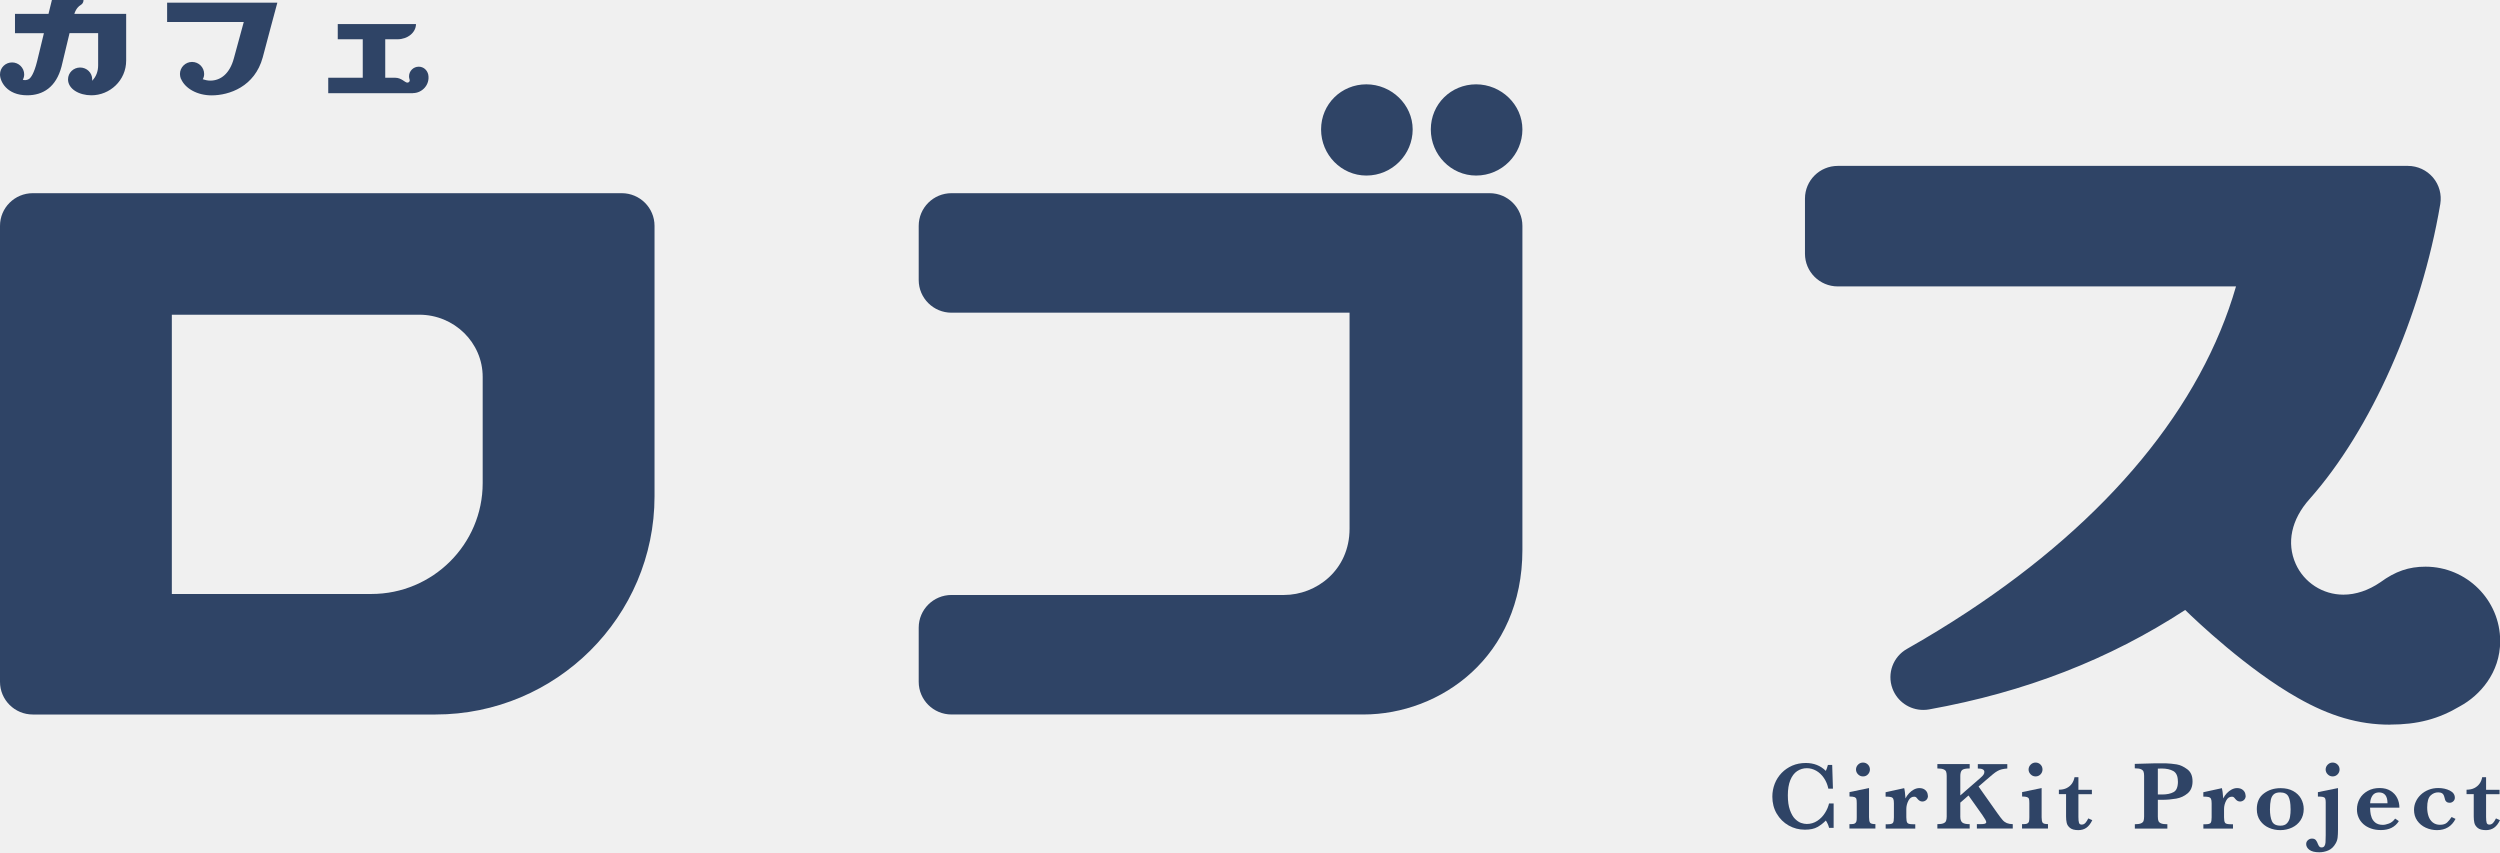
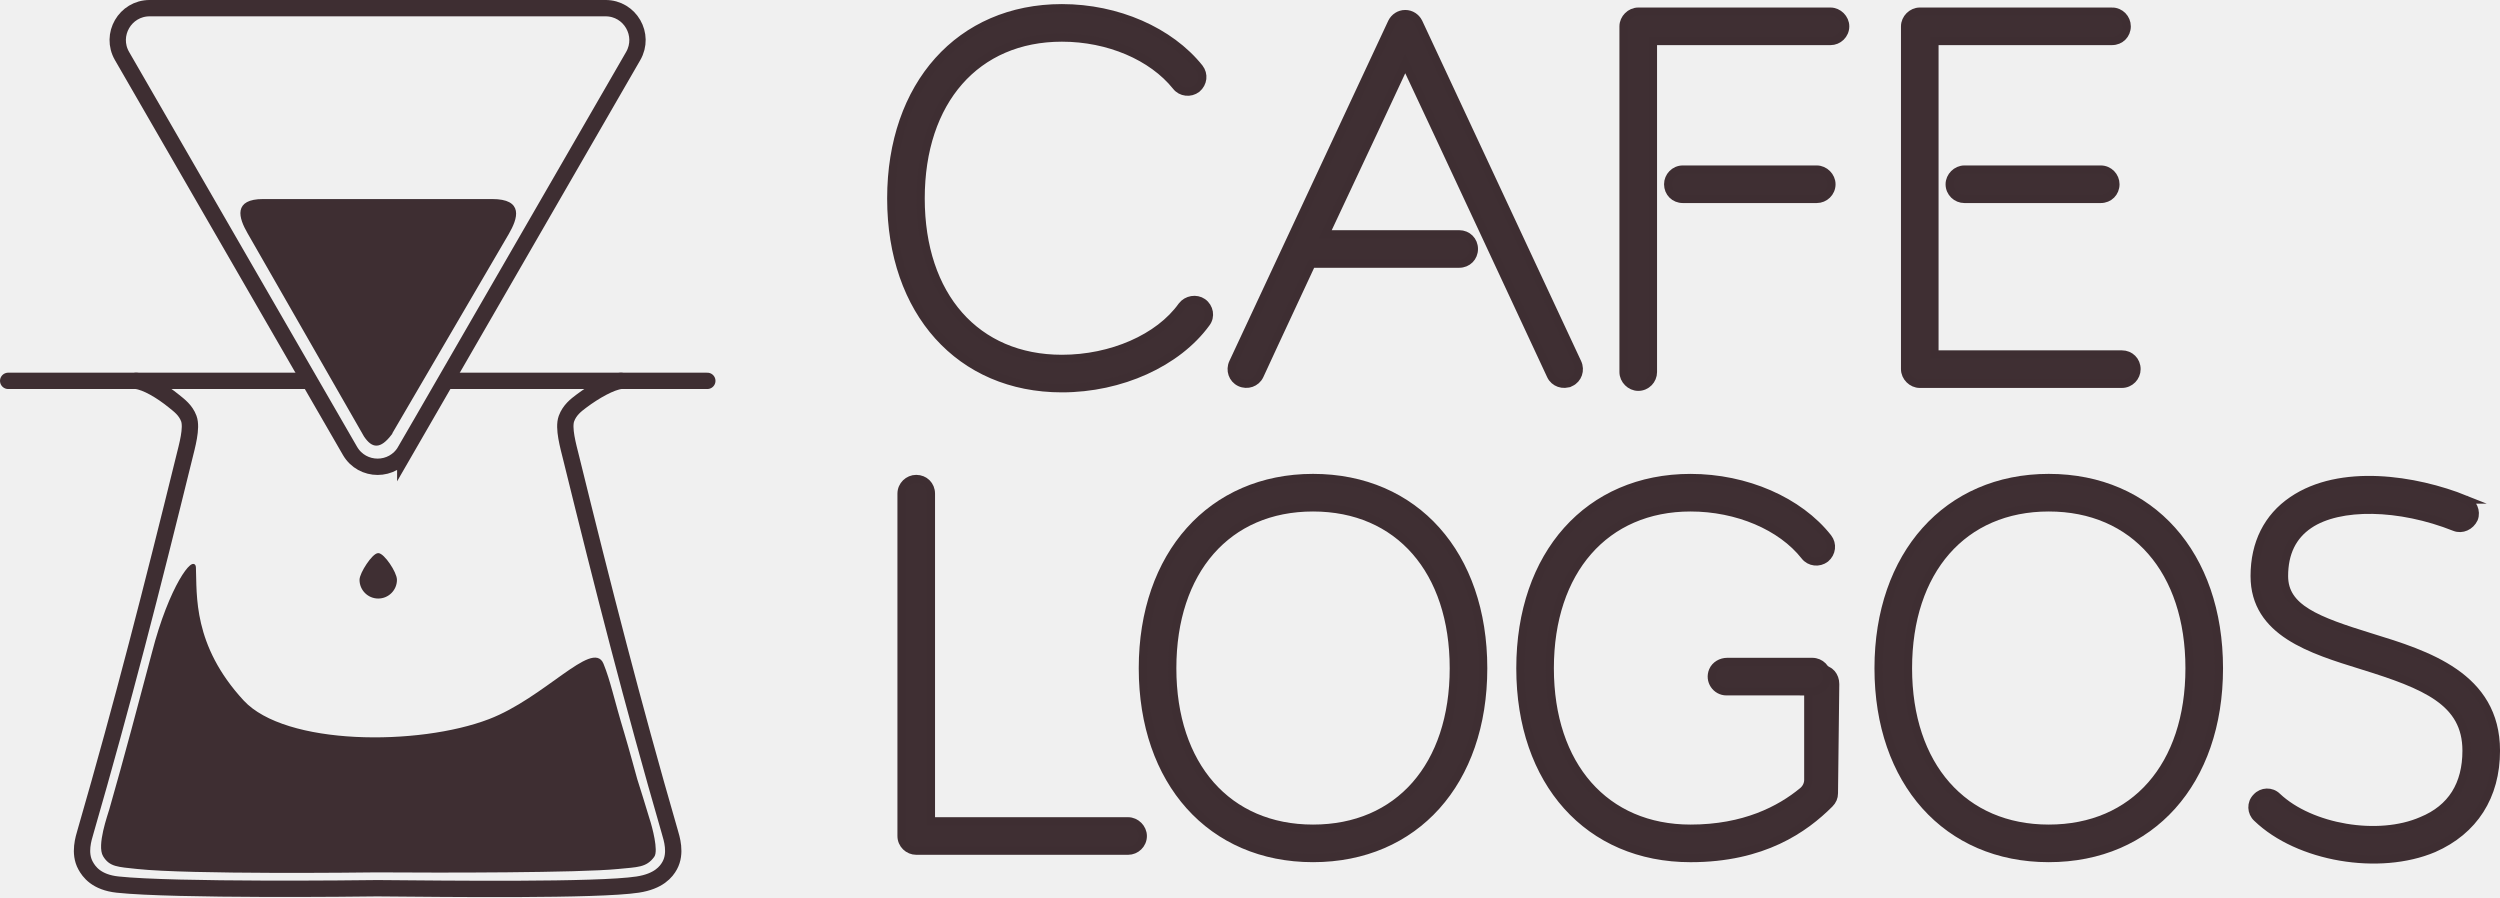
- <svg xmlns="http://www.w3.org/2000/svg" width="176" height="60" viewBox="0 0 176 60" fill="none">
-   <g clip-path="url(#clip0_1016_1582)">
-     <path d="M129.083 58.282H128.768C128.72 58.092 128.644 57.919 128.538 57.765C128.369 57.941 128.174 58.092 127.952 58.22C127.731 58.348 127.438 58.41 127.061 58.41C126.653 58.41 126.272 58.312 125.921 58.114C125.571 57.915 125.292 57.637 125.083 57.283C124.875 56.93 124.773 56.528 124.773 56.082C124.773 55.764 124.831 55.464 124.941 55.176C125.052 54.889 125.216 54.638 125.425 54.417C125.633 54.2 125.886 54.028 126.174 53.9C126.462 53.776 126.782 53.714 127.128 53.714C127.695 53.714 128.165 53.9 128.538 54.271C128.587 54.174 128.635 54.037 128.684 53.851H128.986L129.039 55.521H128.715C128.658 55.238 128.551 54.986 128.4 54.766C128.25 54.545 128.068 54.377 127.859 54.258C127.651 54.143 127.434 54.081 127.203 54.081C126.95 54.081 126.72 54.152 126.516 54.289C126.312 54.425 126.152 54.642 126.037 54.925C125.921 55.212 125.864 55.565 125.864 55.989C125.864 56.413 125.913 56.749 126.01 57.023C126.108 57.297 126.223 57.504 126.365 57.645C126.507 57.787 126.649 57.88 126.791 57.933C126.933 57.981 127.07 58.008 127.194 58.008C127.469 58.008 127.717 57.933 127.939 57.787C128.161 57.641 128.338 57.456 128.48 57.23C128.622 57.005 128.715 56.784 128.764 56.563H129.088V58.277L129.083 58.282Z" fill="#2F4466" />
-     <path d="M132.023 58.33H130.201V58.021H130.298C130.427 58.021 130.524 58.003 130.582 57.968C130.64 57.933 130.675 57.884 130.693 57.818C130.711 57.752 130.715 57.659 130.715 57.535V56.541C130.715 56.404 130.706 56.303 130.688 56.245C130.671 56.188 130.626 56.144 130.56 56.117C130.489 56.091 130.369 56.078 130.205 56.073V55.764L131.58 55.477V57.531C131.58 57.716 131.602 57.844 131.651 57.915C131.7 57.986 131.824 58.017 132.028 58.017V58.326L132.023 58.33ZM131.642 54.174C131.642 54.306 131.593 54.421 131.5 54.518C131.407 54.616 131.292 54.66 131.154 54.66C131.017 54.66 130.906 54.611 130.808 54.514C130.711 54.417 130.662 54.302 130.662 54.174C130.662 54.046 130.711 53.926 130.808 53.829C130.906 53.732 131.021 53.684 131.154 53.684C131.287 53.684 131.407 53.732 131.5 53.825C131.593 53.918 131.642 54.032 131.642 54.174Z" fill="#2F4466" />
-     <path d="M135.73 56.011C135.73 56.14 135.691 56.241 135.611 56.316C135.531 56.391 135.438 56.427 135.331 56.427C135.203 56.427 135.092 56.365 134.994 56.241C134.95 56.184 134.915 56.144 134.884 56.122C134.852 56.1 134.813 56.087 134.759 56.087C134.586 56.087 134.449 56.179 134.351 56.369C134.254 56.559 134.205 56.754 134.205 56.957V57.54C134.205 57.725 134.227 57.853 134.276 57.924C134.325 57.995 134.449 58.026 134.657 58.026H134.835V58.335H132.751V58.026H132.923C133.11 58.026 133.225 57.99 133.269 57.92C133.314 57.849 133.331 57.721 133.331 57.54V56.564C133.331 56.413 133.318 56.307 133.287 56.241C133.256 56.175 133.203 56.135 133.123 56.113C133.043 56.091 132.919 56.082 132.746 56.082V55.773L134.054 55.486C134.09 55.601 134.121 55.839 134.147 56.21C134.209 56.078 134.294 55.959 134.396 55.848C134.498 55.738 134.613 55.649 134.737 55.583C134.866 55.517 134.994 55.481 135.123 55.481C135.305 55.481 135.451 55.534 135.558 55.636C135.664 55.738 135.717 55.861 135.717 56.011H135.73Z" fill="#2F4466" />
-     <path d="M141.699 58.33H139.172V58.021H139.376C139.549 58.021 139.668 58.012 139.735 57.99C139.797 57.968 139.832 57.933 139.832 57.88C139.832 57.8 139.739 57.637 139.557 57.376L138.582 56.002L138.005 56.506V57.486C138.005 57.685 138.05 57.822 138.143 57.902C138.236 57.981 138.409 58.021 138.666 58.021V58.33H136.391V58.021C136.586 58.021 136.728 57.999 136.821 57.959C136.915 57.919 136.977 57.862 137.003 57.787C137.03 57.712 137.048 57.61 137.048 57.482V54.633C137.048 54.505 137.034 54.404 137.008 54.328C136.981 54.258 136.923 54.2 136.826 54.161C136.733 54.121 136.586 54.099 136.391 54.099V53.79H138.666V54.099C138.387 54.099 138.205 54.139 138.125 54.218C138.045 54.297 138.005 54.439 138.005 54.633V55.998L139.42 54.766C139.518 54.682 139.588 54.607 139.633 54.545C139.677 54.483 139.699 54.417 139.699 54.342C139.699 54.183 139.544 54.103 139.238 54.103V53.794H141.314V54.103C141.154 54.116 141.021 54.134 140.919 54.161C140.817 54.183 140.719 54.227 140.622 54.28C140.524 54.333 140.422 54.408 140.307 54.501C140.192 54.593 140.014 54.744 139.766 54.96L139.291 55.371L140.635 57.275C140.777 57.478 140.897 57.628 140.985 57.73C141.074 57.831 141.176 57.902 141.282 57.946C141.389 57.99 141.526 58.017 141.699 58.021V58.33Z" fill="#2F4466" />
-     <path d="M144.174 58.33H142.351V58.021H142.449C142.577 58.021 142.675 58.003 142.733 57.968C142.79 57.933 142.83 57.884 142.843 57.818C142.857 57.752 142.866 57.659 142.866 57.535V56.541C142.866 56.404 142.857 56.303 142.839 56.245C142.821 56.188 142.777 56.144 142.71 56.117C142.639 56.091 142.524 56.078 142.356 56.073V55.764L143.73 55.477V57.531C143.73 57.716 143.752 57.844 143.801 57.915C143.85 57.986 143.974 58.017 144.178 58.017V58.326L144.174 58.33ZM143.792 54.174C143.792 54.306 143.744 54.421 143.65 54.518C143.557 54.611 143.442 54.66 143.305 54.66C143.167 54.66 143.056 54.611 142.959 54.514C142.861 54.417 142.812 54.302 142.812 54.174C142.812 54.046 142.861 53.926 142.959 53.829C143.056 53.732 143.172 53.684 143.305 53.684C143.438 53.684 143.557 53.732 143.65 53.825C143.744 53.918 143.792 54.032 143.792 54.174Z" fill="#2F4466" />
-     <path d="M147.3 57.734C147.18 57.986 147.039 58.167 146.879 58.277C146.719 58.388 146.529 58.441 146.311 58.441C146.05 58.441 145.855 58.388 145.726 58.282C145.597 58.176 145.522 58.056 145.495 57.924C145.464 57.791 145.451 57.641 145.451 57.478V55.905H144.945V55.596C145.158 55.596 145.345 55.556 145.5 55.477C145.655 55.398 145.779 55.287 145.872 55.155C145.961 55.018 146.019 54.872 146.045 54.717H146.32V55.601H147.269V55.91H146.32V57.504C146.32 57.699 146.333 57.84 146.36 57.924C146.387 58.008 146.449 58.052 146.551 58.052C146.657 58.052 146.746 58.008 146.817 57.928C146.888 57.844 146.954 57.743 147.016 57.615L147.305 57.743L147.3 57.734Z" fill="#2F4466" />
-     <path d="M154.355 55.005C154.355 55.376 154.24 55.658 154.009 55.852C153.779 56.047 153.508 56.171 153.198 56.224C152.883 56.277 152.555 56.307 152.214 56.307H151.912V57.491C151.912 57.624 151.925 57.73 151.956 57.8C151.987 57.876 152.049 57.928 152.143 57.968C152.24 58.008 152.386 58.026 152.582 58.026V58.335H150.293V58.026C150.488 58.026 150.63 58.004 150.724 57.964C150.817 57.924 150.879 57.867 150.905 57.792C150.932 57.717 150.945 57.615 150.945 57.487V54.625C150.945 54.496 150.932 54.395 150.905 54.324C150.879 54.254 150.817 54.196 150.724 54.152C150.63 54.112 150.484 54.09 150.289 54.09V53.777L151.588 53.741C151.655 53.741 151.73 53.741 151.81 53.737C151.89 53.737 151.952 53.737 152.001 53.737C152.049 53.737 152.116 53.737 152.209 53.737C152.324 53.737 152.409 53.737 152.466 53.737C152.732 53.75 152.99 53.772 153.233 53.812C153.477 53.852 153.73 53.967 153.978 54.152C154.231 54.337 154.355 54.62 154.355 55.005ZM153.322 55.009C153.322 54.647 153.216 54.408 153.007 54.285C152.794 54.165 152.519 54.103 152.174 54.103C152.112 54.103 152.023 54.103 151.912 54.112V55.932H152.222C152.551 55.932 152.817 55.875 153.021 55.764C153.225 55.654 153.327 55.402 153.327 55.009H153.322Z" fill="#2F4466" />
-     <path d="M158.098 56.011C158.098 56.14 158.058 56.241 157.978 56.316C157.898 56.391 157.805 56.427 157.699 56.427C157.57 56.427 157.459 56.365 157.362 56.241C157.318 56.184 157.282 56.144 157.251 56.122C157.22 56.1 157.18 56.087 157.127 56.087C156.954 56.087 156.816 56.179 156.719 56.369C156.621 56.559 156.573 56.754 156.573 56.957V57.54C156.573 57.725 156.595 57.853 156.644 57.924C156.692 57.995 156.816 58.026 157.025 58.026H157.202V58.335H155.118V58.026H155.291C155.477 58.026 155.593 57.99 155.637 57.92C155.681 57.849 155.699 57.721 155.699 57.54V56.564C155.699 56.413 155.686 56.307 155.655 56.241C155.624 56.175 155.57 56.135 155.491 56.113C155.411 56.091 155.287 56.082 155.114 56.082V55.773L156.422 55.486C156.457 55.601 156.488 55.839 156.515 56.21C156.577 56.078 156.661 55.959 156.763 55.848C156.865 55.738 156.981 55.649 157.105 55.583C157.233 55.517 157.362 55.481 157.491 55.481C157.672 55.481 157.819 55.534 157.925 55.636C158.032 55.738 158.085 55.861 158.085 56.011H158.098Z" fill="#2F4466" />
-     <path d="M162.182 56.952C162.182 57.257 162.107 57.518 161.961 57.743C161.814 57.968 161.615 58.14 161.362 58.26C161.109 58.379 160.834 58.441 160.533 58.441C160.249 58.441 159.983 58.388 159.734 58.277C159.482 58.167 159.278 58.004 159.118 57.778C158.958 57.557 158.879 57.283 158.879 56.961C158.879 56.48 159.043 56.109 159.375 55.861C159.708 55.609 160.098 55.486 160.555 55.486C160.896 55.486 161.189 55.552 161.433 55.685C161.677 55.817 161.867 55.998 161.992 56.224C162.116 56.449 162.182 56.692 162.182 56.957V56.952ZM161.255 56.93C161.255 56.55 161.207 56.268 161.105 56.073C161.003 55.883 160.808 55.786 160.519 55.786C160.333 55.786 160.187 55.826 160.085 55.91C159.983 55.994 159.907 56.122 159.867 56.299C159.828 56.475 159.805 56.7 159.805 56.979C159.805 57.323 159.85 57.602 159.943 57.809C160.036 58.021 160.235 58.127 160.546 58.127C160.75 58.127 160.905 58.07 161.012 57.95C161.118 57.831 161.184 57.69 161.216 57.518C161.247 57.345 161.26 57.147 161.26 56.926L161.255 56.93Z" fill="#2F4466" />
-     <path d="M164.595 58.414C164.595 58.635 164.586 58.821 164.568 58.966C164.55 59.112 164.506 59.249 164.43 59.377C164.293 59.62 164.116 59.783 163.907 59.872C163.699 59.96 163.486 60 163.277 60C162.963 60 162.732 59.942 162.581 59.828C162.43 59.713 162.355 59.576 162.355 59.421C162.355 59.311 162.395 59.222 162.479 59.147C162.564 59.072 162.657 59.037 162.763 59.037C162.887 59.037 162.976 59.072 163.038 59.147C163.1 59.222 163.144 59.315 163.184 59.426C163.22 59.505 163.251 59.567 163.286 59.602C163.322 59.642 163.371 59.66 163.437 59.66C163.526 59.66 163.592 59.629 163.637 59.567C163.681 59.505 163.708 59.417 163.716 59.306C163.725 59.196 163.73 59.024 163.73 58.79V56.471C163.73 56.347 163.716 56.259 163.69 56.21C163.663 56.157 163.615 56.122 163.539 56.104C163.464 56.086 163.344 56.078 163.18 56.078V55.768L164.595 55.481V58.414ZM164.705 54.174C164.705 54.306 164.657 54.421 164.563 54.518C164.47 54.611 164.355 54.66 164.218 54.66C164.08 54.66 163.969 54.611 163.872 54.514C163.774 54.417 163.725 54.302 163.725 54.174C163.725 54.046 163.774 53.926 163.872 53.829C163.969 53.732 164.085 53.684 164.218 53.684C164.351 53.684 164.47 53.732 164.563 53.825C164.657 53.918 164.705 54.032 164.705 54.174Z" fill="#2F4466" />
-     <path d="M168.914 56.86H166.852C166.852 56.904 166.861 56.992 166.869 57.129C166.878 57.266 166.909 57.407 166.963 57.553C167.016 57.699 167.104 57.818 167.233 57.92C167.362 58.017 167.535 58.07 167.752 58.07C167.872 58.07 168.014 58.039 168.182 57.977C168.351 57.915 168.497 57.8 168.617 57.628L168.878 57.805C168.617 58.224 168.195 58.436 167.619 58.436C167.362 58.436 167.127 58.401 166.918 58.326C166.705 58.251 166.528 58.149 166.382 58.017C166.235 57.884 166.12 57.73 166.045 57.553C165.965 57.376 165.929 57.182 165.929 56.979C165.929 56.709 165.996 56.458 166.124 56.228C166.253 55.998 166.444 55.817 166.688 55.68C166.932 55.543 167.211 55.477 167.521 55.477C167.832 55.477 168.089 55.543 168.297 55.676C168.51 55.808 168.665 55.976 168.767 56.188C168.869 56.396 168.918 56.621 168.918 56.855L168.914 56.86ZM168.08 56.55C168.08 56.042 167.881 55.786 167.477 55.786C167.282 55.786 167.131 55.857 167.029 55.998C166.927 56.14 166.869 56.321 166.856 56.55H168.08Z" fill="#2F4466" />
-     <path d="M172.869 57.65C172.599 58.176 172.164 58.441 171.566 58.441C171.286 58.441 171.02 58.383 170.772 58.269C170.524 58.154 170.324 57.99 170.173 57.774C170.022 57.557 169.947 57.306 169.947 57.014C169.947 56.815 169.987 56.621 170.071 56.44C170.151 56.259 170.271 56.091 170.426 55.945C170.581 55.8 170.763 55.685 170.976 55.601C171.189 55.517 171.415 55.477 171.654 55.477C171.965 55.477 172.235 55.539 172.47 55.658C172.705 55.777 172.821 55.945 172.821 56.162C172.821 56.259 172.785 56.343 172.71 56.413C172.634 56.484 172.55 56.515 172.453 56.515C172.355 56.515 172.288 56.493 172.24 56.453C172.191 56.409 172.16 56.369 172.142 56.325C172.124 56.281 172.102 56.201 172.076 56.087C172.045 55.976 172 55.901 171.929 55.852C171.863 55.808 171.77 55.782 171.65 55.782C171.446 55.782 171.264 55.857 171.109 56.007C170.954 56.157 170.874 56.44 170.874 56.851C170.874 57.072 170.905 57.275 170.967 57.46C171.029 57.646 171.131 57.791 171.269 57.902C171.406 58.008 171.574 58.065 171.774 58.065C171.996 58.065 172.164 58.012 172.28 57.902C172.395 57.791 172.501 57.663 172.59 57.518L172.869 57.65Z" fill="#2F4466" />
-     <path d="M176 57.734C175.88 57.986 175.738 58.167 175.579 58.277C175.419 58.388 175.229 58.441 175.011 58.441C174.745 58.441 174.55 58.388 174.426 58.282C174.302 58.176 174.222 58.056 174.195 57.924C174.164 57.791 174.151 57.641 174.151 57.478V55.905H173.645V55.596C173.858 55.596 174.044 55.556 174.2 55.477C174.355 55.398 174.479 55.287 174.572 55.155C174.665 55.018 174.719 54.872 174.745 54.717H175.02V55.601H175.969V55.91H175.02V57.504C175.02 57.699 175.033 57.84 175.06 57.924C175.087 58.008 175.149 58.052 175.251 58.052C175.357 58.052 175.446 58.008 175.517 57.928C175.588 57.844 175.654 57.743 175.716 57.615L176.005 57.743L176 57.734Z" fill="#2F4466" />
-     <path d="M8.882 0.976V4.267C8.882 5.663 7.734 6.709 6.43 6.709C5.579 6.709 4.789 6.268 4.789 5.587C4.789 5.124 5.171 4.753 5.641 4.753C6.111 4.753 6.492 5.124 6.492 5.587C6.492 5.623 6.492 5.658 6.479 5.693C6.767 5.406 6.909 5.027 6.909 4.598V2.332H4.896C4.67 3.299 4.368 4.549 4.332 4.682C3.951 6.135 3.029 6.709 1.916 6.709C0.466 6.709 0 5.72 0 5.243C0 4.766 0.381 4.395 0.851 4.395C1.321 4.395 1.703 4.775 1.703 5.243C1.703 5.375 1.667 5.504 1.605 5.614C1.712 5.663 1.894 5.649 2.035 5.565C2.168 5.481 2.395 5.186 2.612 4.315C2.745 3.768 2.922 3.026 3.091 2.337H1.055V0.976H3.415C3.556 0.393 3.654 0 3.654 0H5.88C5.88 0.168 5.796 0.287 5.689 0.345C5.548 0.428 5.352 0.605 5.233 0.976H8.882Z" fill="#2F4466" />
-     <path d="M19.525 0.19C19.525 0.19 18.616 3.564 18.496 4.042C17.933 6.104 16.137 6.714 14.895 6.714C13.902 6.714 13.028 6.237 12.74 5.543C12.727 5.543 12.727 5.53 12.727 5.53C12.691 5.424 12.669 5.314 12.669 5.208C12.669 4.744 13.051 4.36 13.521 4.36C13.991 4.36 14.372 4.739 14.372 5.208C14.372 5.349 14.337 5.468 14.275 5.579C14.408 5.627 14.62 5.676 14.802 5.676C15.534 5.676 16.177 5.186 16.465 4.103C16.536 3.843 16.882 2.575 17.161 1.55H11.765V0.19H19.534H19.525Z" fill="#2F4466" />
-     <path d="M29.068 6.559H23.108V5.473H25.538V2.765H23.778V1.692H29.285C29.285 2.288 28.7 2.765 27.982 2.765H27.121V5.473H27.817C28.274 5.473 28.5 5.817 28.678 5.817C28.775 5.817 28.846 5.747 28.846 5.649C28.846 5.592 28.797 5.53 28.797 5.376C28.797 5.005 29.095 4.695 29.48 4.695C29.817 4.695 30.079 4.934 30.15 5.256C30.283 5.959 29.72 6.555 29.072 6.555L29.068 6.559Z" fill="#2F4466" />
-     <path d="M2.31 50.301C1.033 50.301 0 49.272 0 47.999V15.901C0 14.629 1.033 13.6 2.31 13.6H43.768C45.045 13.6 46.079 14.629 46.079 15.901V34.943C46.079 43.41 39.161 50.301 30.66 50.301H2.31ZM26.15 41.816C30.469 41.816 33.981 38.317 33.981 34.015V26.533C33.981 24.117 31.977 22.156 29.516 22.156H12.097V41.816H26.15Z" fill="#2F4466" />
-     <path d="M66.987 50.3C65.71 50.3 64.677 49.271 64.677 47.999V44.187C64.677 42.915 65.71 41.886 66.987 41.886H90.397C92.663 41.886 95.009 40.142 95.009 37.222V22.014H66.987C65.71 22.014 64.677 20.985 64.677 19.713V15.901C64.677 14.629 65.71 13.6 66.987 13.6H104.867C106.144 13.6 107.177 14.629 107.177 15.901V38.719C107.177 46.241 101.408 50.3 95.98 50.3H66.992H66.987ZM103.918 12.359C102.162 12.359 100.729 10.901 100.729 9.112C100.729 7.323 102.157 5.937 103.918 5.937C105.678 5.937 107.177 7.359 107.177 9.112C107.177 10.866 105.745 12.359 103.918 12.359ZM96.193 12.359C94.437 12.359 93.004 10.901 93.004 9.112C93.004 7.323 94.432 5.937 96.193 5.937C97.953 5.937 99.452 7.359 99.452 9.112C99.452 10.866 98.02 12.359 96.193 12.359Z" fill="#2F4466" />
-     <path d="M168.235 51.016C166.08 51.016 164.027 50.42 161.779 49.139C158.227 47.142 154.577 43.666 153.836 42.942C148.48 46.431 142.577 48.724 135.806 49.943C135.668 49.969 135.531 49.978 135.393 49.978C134.436 49.978 133.562 49.386 133.225 48.463C132.839 47.407 133.274 46.233 134.254 45.681C135.704 44.859 137.123 43.993 138.471 43.105C148.431 36.559 154.976 28.631 157.415 20.164H129.38C128.103 20.164 127.07 19.134 127.07 17.863V13.98C127.07 12.708 128.103 11.679 129.38 11.679H169.517C170.195 11.679 170.843 11.979 171.282 12.496C171.721 13.013 171.907 13.697 171.796 14.364C170.452 22.297 166.923 30.256 162.59 35.137C161.309 36.568 160.958 38.225 161.619 39.7C162.209 41.016 163.526 41.864 164.976 41.864C165.845 41.864 166.741 41.564 167.574 40.994C168.63 40.221 169.579 39.894 170.754 39.894C173.654 39.894 176.013 42.244 176.013 45.133C176.013 47.381 174.559 48.971 173.202 49.709C171.672 50.623 170.191 51.012 168.249 51.012L168.235 51.016Z" fill="#2F4466" />
+ <svg xmlns="http://www.w3.org/2000/svg" id="_レイヤー_1" data-name="レイヤー 1" viewBox="0 0 1424.31 511.11">
+   <g>
+     <path d="M605,4.66c31.57,0,61.47,13.13,78.24,34.09,2.8,3.63,2.24,8.66-1.4,11.73-3.63,2.79-8.94,2.24-11.73-1.4-13.69-17.04-38.56-27.66-65.11-27.66-48.9,0-80.48,36.04-80.48,91.65s31.57,91.38,80.48,91.38c28.22,0,55.32-11.74,68.46-30.18,2.79-3.63,8.1-4.47,11.73-1.96,3.92,2.79,4.75,8.1,1.96,11.74-16.48,22.63-48.62,37.16-82.15,37.16-58.12,0-97.24-43.59-97.24-108.14S546.87,4.66,605,4.66Z" fill="#3f2f33" stroke="#3e2e32" stroke-miterlimit="10" stroke-width="4.66" />
+     <path d="M894.77,217.86c-4.19,1.96-9.22.28-11.18-3.91,0,0-70.14-150.61-82.99-177.72-6.14,13.41-26.54,56.73-45.55,97.24h76.28c4.75,0,8.39,3.63,8.39,8.38s-3.63,8.38-8.39,8.38h-84.11c-16.21,34.65-29.62,63.71-29.62,63.71-1.96,4.19-6.99,5.87-11.17,3.91-4.19-1.96-5.87-6.99-3.91-11.18L793.05,12.76c1.4-2.79,4.19-4.75,7.55-4.75s6.15,1.96,7.55,4.75l90.54,193.93c1.96,4.19.28,9.22-3.91,11.18Z" fill="#3f2f33" stroke="#3e2e32" stroke-miterlimit="10" stroke-width="4.66" />
+     <path d="M1051.26,15c0,4.75-3.91,8.38-8.38,8.38h-101.15v188.61c0,4.47-3.63,8.38-8.38,8.38-4.48,0-8.39-3.91-8.39-8.38V15c0-4.47,3.91-8.38,8.39-8.38h109.53c4.47,0,8.38,3.91,8.38,8.38ZM1043.43,104.97c0,4.75-3.91,8.38-8.38,8.38h-76.29c-4.75,0-8.38-3.63-8.38-8.38,0-4.47,3.63-8.38,8.38-8.38h76.29c4.47,0,8.38,3.91,8.38,8.38Z" fill="#3f2f33" stroke="#3e2e32" stroke-miterlimit="10" stroke-width="4.66" />
+     <path d="M1203.27,6.61c4.75,0,8.38,3.91,8.38,8.38,0,4.75-3.63,8.38-8.38,8.38h-101.15v178.56h106.74c4.75,0,8.38,3.63,8.38,8.38,0,4.47-3.63,8.38-8.38,8.38h-115.12c-4.47,0-8.38-3.91-8.38-8.38V15c0-4.47,3.91-8.38,8.38-8.38h109.53ZM1196.84,96.59c4.75,0,8.38,3.91,8.38,8.38,0,4.75-3.63,8.38-8.38,8.38h-77.68c-4.48,0-8.39-3.63-8.39-8.38,0-4.47,3.91-8.38,8.39-8.38h77.68Z" fill="#3f2f33" stroke="#3e2e32" stroke-miterlimit="10" stroke-width="4.66" />
+     <path d="M522,272.87c4.75,0,8.38,3.63,8.38,8.38v186.66h112.33c4.47,0,8.38,3.91,8.38,8.38,0,4.75-3.91,8.38-8.38,8.38h-120.71c-4.47,0-8.38-3.63-8.38-8.38v-195.04c0-4.75,3.91-8.38,8.38-8.38Z" fill="#3f2f33" stroke="#3e2e32" stroke-miterlimit="10" stroke-width="4.66" />
+     <path d="M748.06,272.31c58.12,0,96.96,43.59,96.96,108.42s-38.84,108.14-96.96,108.14-96.96-43.59-96.96-108.14,39.12-108.42,96.96-108.42ZM748.06,472.11c48.9,0,80.2-35.77,80.2-91.38s-31.3-91.65-80.2-91.65-80.19,36.04-80.19,91.65,31.57,91.38,80.19,91.38Z" fill="#3f2f33" stroke="#3e2e32" stroke-miterlimit="10" stroke-width="4.66" />
+     <path d="M1030.21,389.55v54.74c0,2.53-1.17,4.88-3.11,6.49-12.86,10.64-33.3,21.33-63.95,21.33-48.62,0-80.2-35.77-80.2-91.38s31.58-91.65,80.2-91.65c26.54,0,51.69,10.62,65.11,27.66,2.79,3.63,8.1,4.19,11.73,1.4,3.63-3.07,4.19-8.1,1.4-11.73-16.48-20.96-46.66-34.09-78.24-34.09-58.12,0-96.96,43.59-96.96,108.42s38.84,108.14,96.96,108.14c41.36,0,64.91-16.77,79.16-31.02,1.68-1.68,2.52-3.63,2.52-5.87l.73-62.27c0-4.59-3.08-8.44-7.68-8.43-.06,0-.06,0-.12,0-4.57,0-7.55,3.7-7.55,8.26Z" fill="#3f2f33" stroke="#3e2e32" stroke-miterlimit="10" stroke-width="4.66" />
+     <path d="M1040.9,385.48c0-4.63-3.75-8.38-8.38-8.38h-48.46c-3.44,0-6.78,1.87-8.13,5.03-2.42,5.66,1.77,11.74,7.68,11.74h40.52l8.33.03c4.66.02,8.44-3.76,8.44-8.41h0Z" fill="#3f2f33" stroke="#3e2e32" stroke-miterlimit="10" stroke-width="4.66" />
+     <path d="M1167.22,272.31c58.12,0,96.96,43.59,96.96,108.42s-38.84,108.14-96.96,108.14-96.96-43.59-96.96-108.14,39.12-108.42,96.96-108.42ZM1167.22,472.11c48.9,0,80.2-35.77,80.2-91.38s-31.3-91.65-80.2-91.65-80.19,36.04-80.19,91.65,31.57,91.38,80.19,91.38Z" fill="#3f2f33" stroke="#3e2e32" stroke-miterlimit="10" stroke-width="4.66" />
+     <path d="M1404.66,284.61c4.19,1.68,6.43,6.7,4.75,10.9-1.96,4.19-6.7,6.43-10.9,4.75-31.57-12.57-65.67-13.13-82.99-1.4-9.5,6.43-14.25,16.21-14.25,29.34,0,18.44,18.72,25.43,49.46,34.93,31.86,9.78,71.26,22.07,71.26,64.55,0,25.99-12.58,45.55-35.49,55.61-31.01,13.13-77.12,5.31-100.59-17.33-3.35-3.07-3.63-8.38-.28-11.73,3.07-3.35,8.39-3.63,11.74-.28,19,17.88,57.56,24.59,82.43,13.69,17.05-6.99,25.43-20.68,25.43-39.96,0-27.94-23.47-37.45-59.52-48.62-28.78-8.94-61.19-18.72-61.19-50.86,0-18.72,7.54-33.53,21.51-43.03,27.38-18.72,70.14-12.01,98.64-.56Z" fill="#3f2f33" stroke="#3e2e32" stroke-miterlimit="10" stroke-width="4.66" />
  </g>
-   <defs>
-     <clipPath id="clip0_1016_1582">
-       <rect width="176" height="60" fill="white" />
-     </clipPath>
-   </defs>
+   <g>
+     <line x1="256.02" y1="216.98" x2="402.97" y2="216.98" fill="none" stroke="#3e2e32" stroke-linecap="round" stroke-miterlimit="10" stroke-width="9.31" />
+     <line x1="4.66" y1="216.98" x2="174.52" y2="216.98" fill="none" stroke="#3e2e32" stroke-linecap="round" stroke-miterlimit="10" stroke-width="9.31" />
+     <path d="M353.81,216.98c-5.72.61-15.04,5.86-22.68,11.61-2.92,2.2-6.61,5.01-8.4,9.89-1.97,5.33.99,15.62,2.66,22.38,18.34,74.49,34.82,139.08,56.18,212.95,1.1,3.81,3.88,12.18,0,19.28-1.97,3.6-6.26,9.04-18.29,10.88-22.85,3.49-110.04,2.37-146.34,2.09h-3.58c-7,.11-114.21,1.35-146.34-2.09-12.1-1.3-16.33-7.28-18.29-10.88-3.88-7.11-1.1-15.47,0-19.28,21.36-73.88,37.84-138.47,56.18-212.95,1.66-6.76,4.62-17.05,2.66-22.38-1.8-4.88-5.56-7.58-8.4-9.89-7.29-5.92-15.93-11-21.65-11.61" fill="none" stroke="#3e2e32" stroke-linecap="round" stroke-miterlimit="10" stroke-width="9.31" />
+     <path d="M343.29,378.32c4.02,9.86,5.88,19.77,11.89,39.63,2.28,7.53,7.33,26.05,7.33,26.05,2.04,6.63,4.39,13.7,6.97,22.52,1.68,5.01,5.07,18.2,2.79,21.32-4.33,5.94-9.14,5.57-20.13,6.68-22.01,2.22-101.75,2.19-135.32,1.94h-3.31c-6.47.1-105.61,1.25-135.32-1.94-11.19-1.2-15.4-1.19-18.94-6.94-3.59-5.82,2.61-23.01,3.62-26.53,7.79-27.06,17.85-64.96,24.17-88.86,9.9-38.57,23.73-55.88,24.02-48.82.64,15.48-1.91,44.41,27.34,76.09,24,26,100.04,26.19,140.33,10.79,31.51-12.04,59.13-45.25,64.56-31.94Z" fill="#3e2e32" stroke="#3d2e32" stroke-miterlimit="10" stroke-width="1.12" />
+     <path d="M230.89,256.85L360.74,31.94c7-12.13-1.75-27.29-15.75-27.29H85.28c-14,0-22.76,15.16-15.75,27.29l129.85,224.9c7,12.13,24.51,12.13,31.51,0Z" fill="none" stroke="#3e2e32" stroke-miterlimit="10" stroke-width="9.31" />
+     <path d="M222.46,247.54l66.88-114.44c5.1-8.82,8.59-19.14-8.99-19.14h-130.4c-16.53,0-13.48,9.91-8.38,18.73l66.27,115.66c4.47,6.65,8.6,6.9,14.64-.81Z" fill="#3e2e32" stroke="#3d2e32" stroke-miterlimit="10" stroke-width="1.12" />
+     <path d="M225.59,330.34c0,5.58-4.52,10.1-10.1,10.1s-10.1-4.52-10.1-10.1c0-3.72,7.16-14.66,10.1-14.66s10.1,10.53,10.1,14.66Z" fill="#3f2f33" stroke="#3d2e32" stroke-miterlimit="10" stroke-width="1.12" />
+   </g>
</svg>
